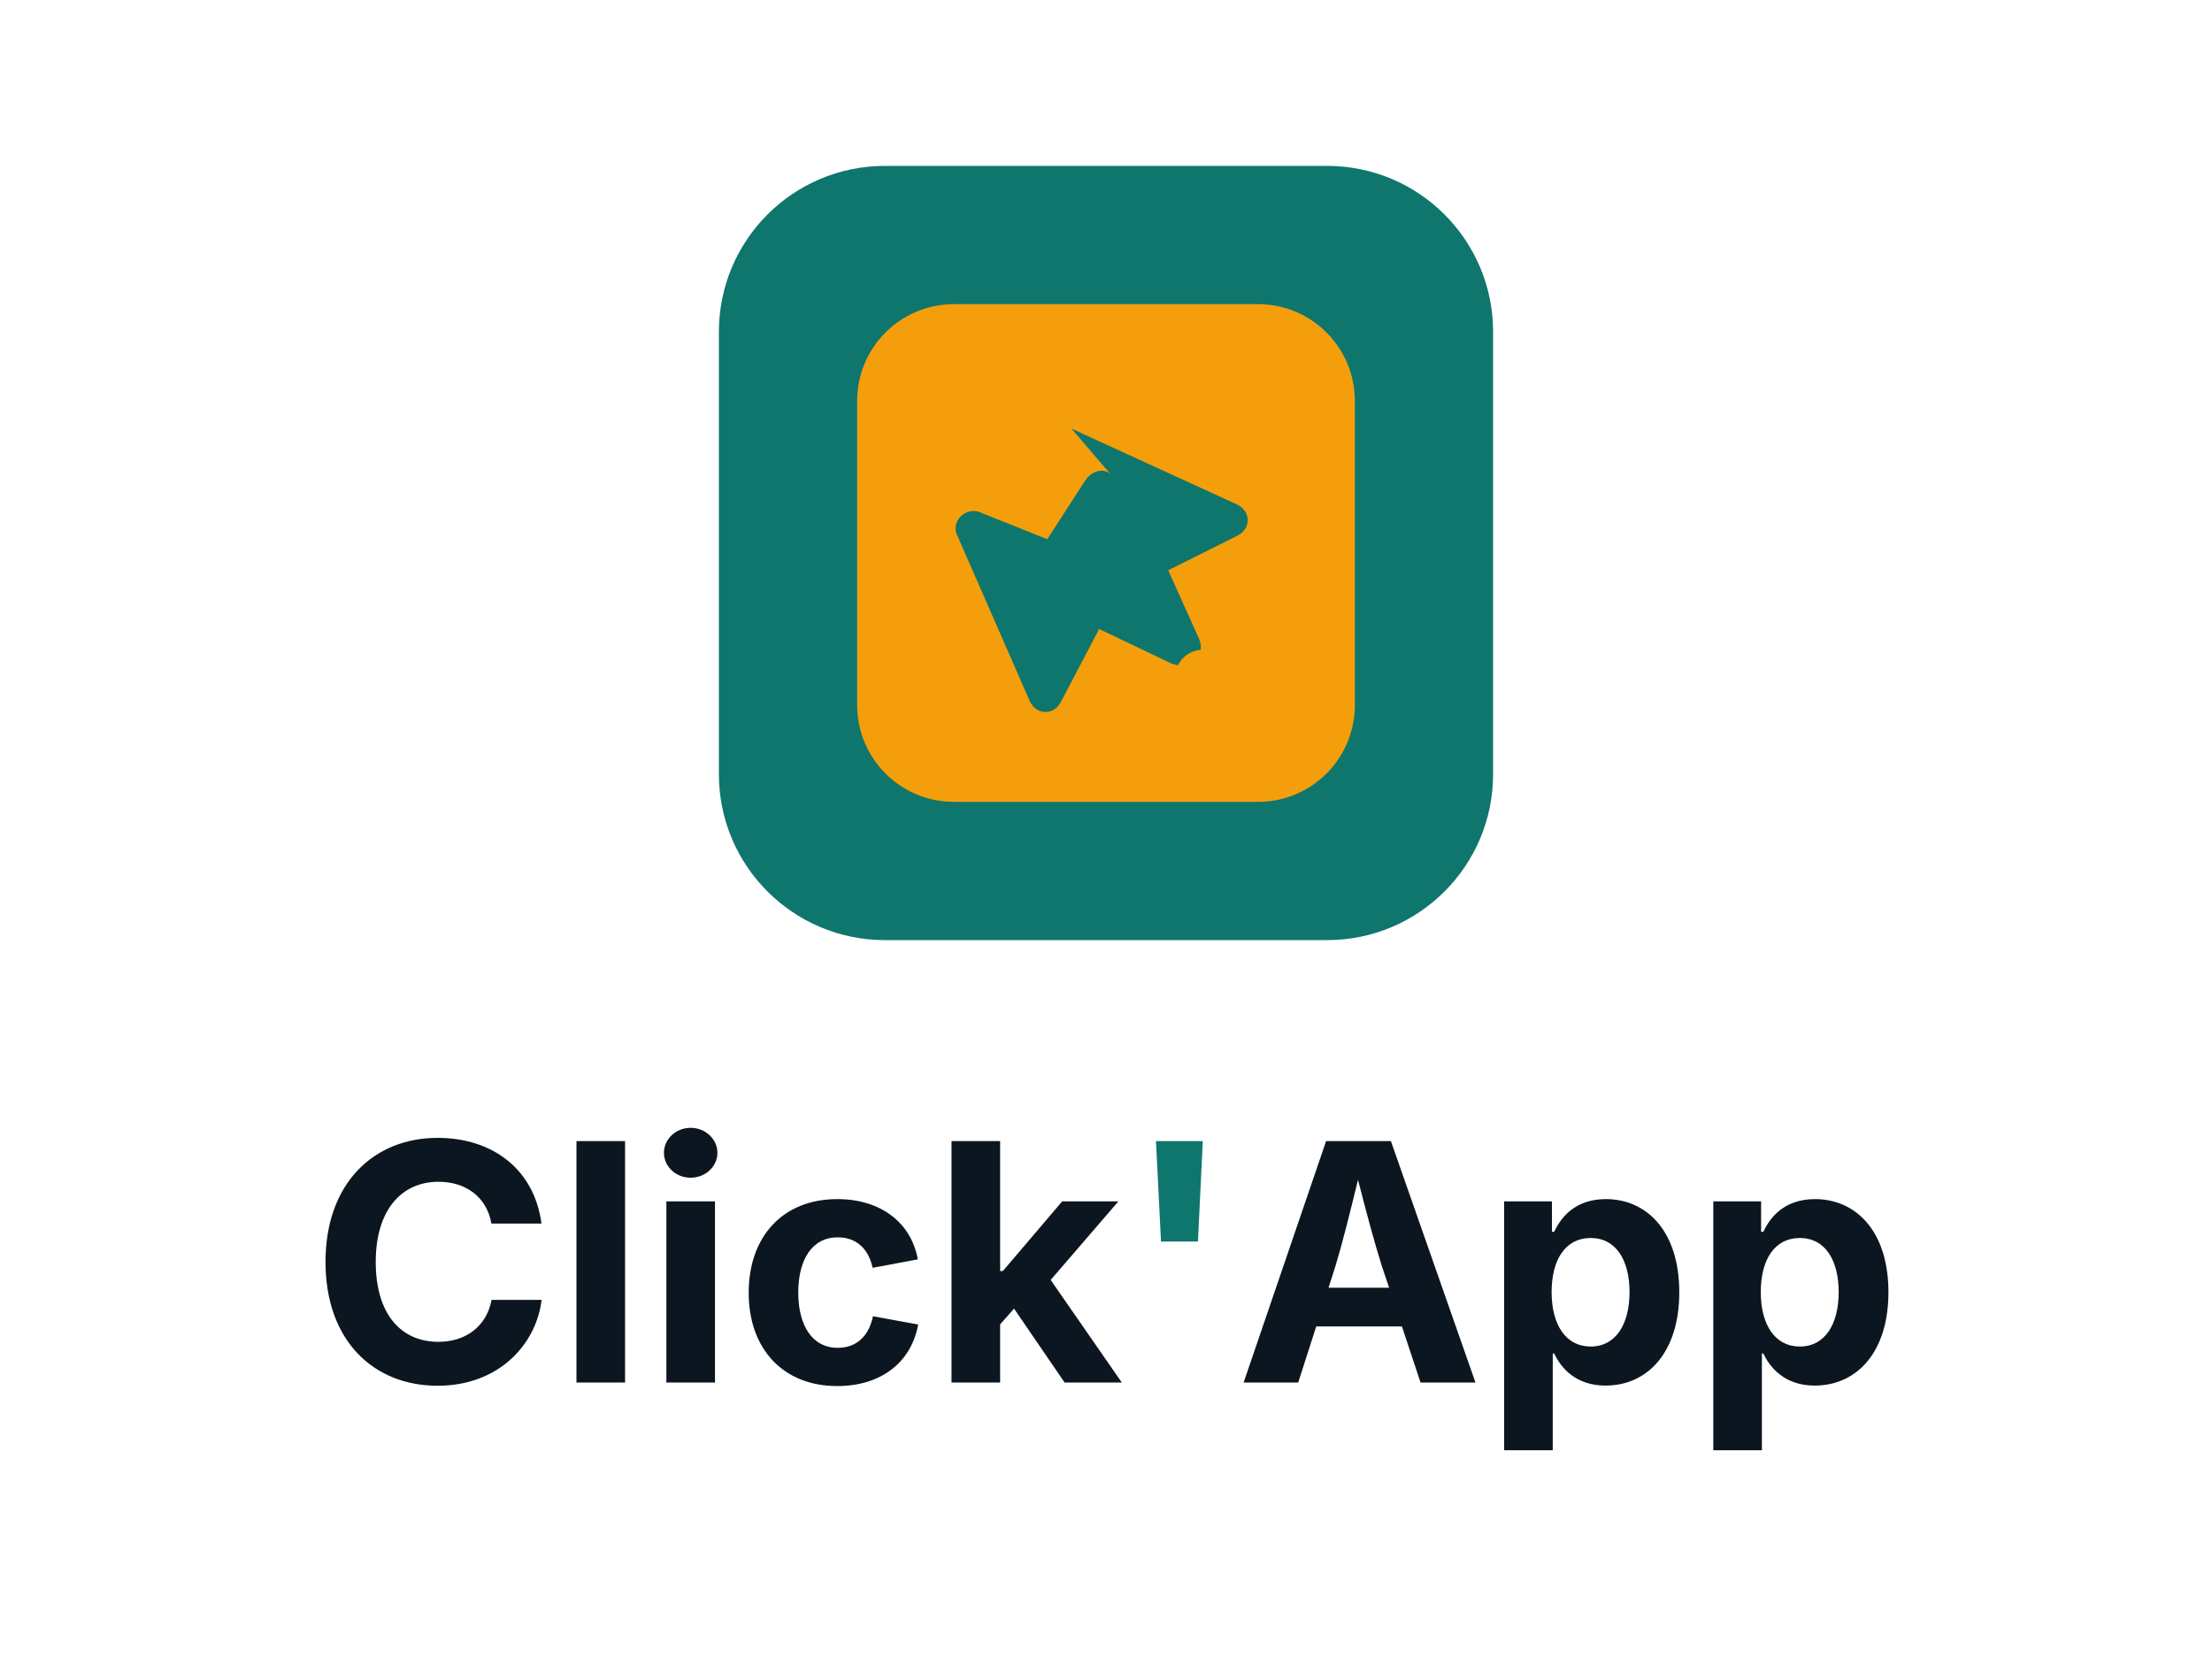
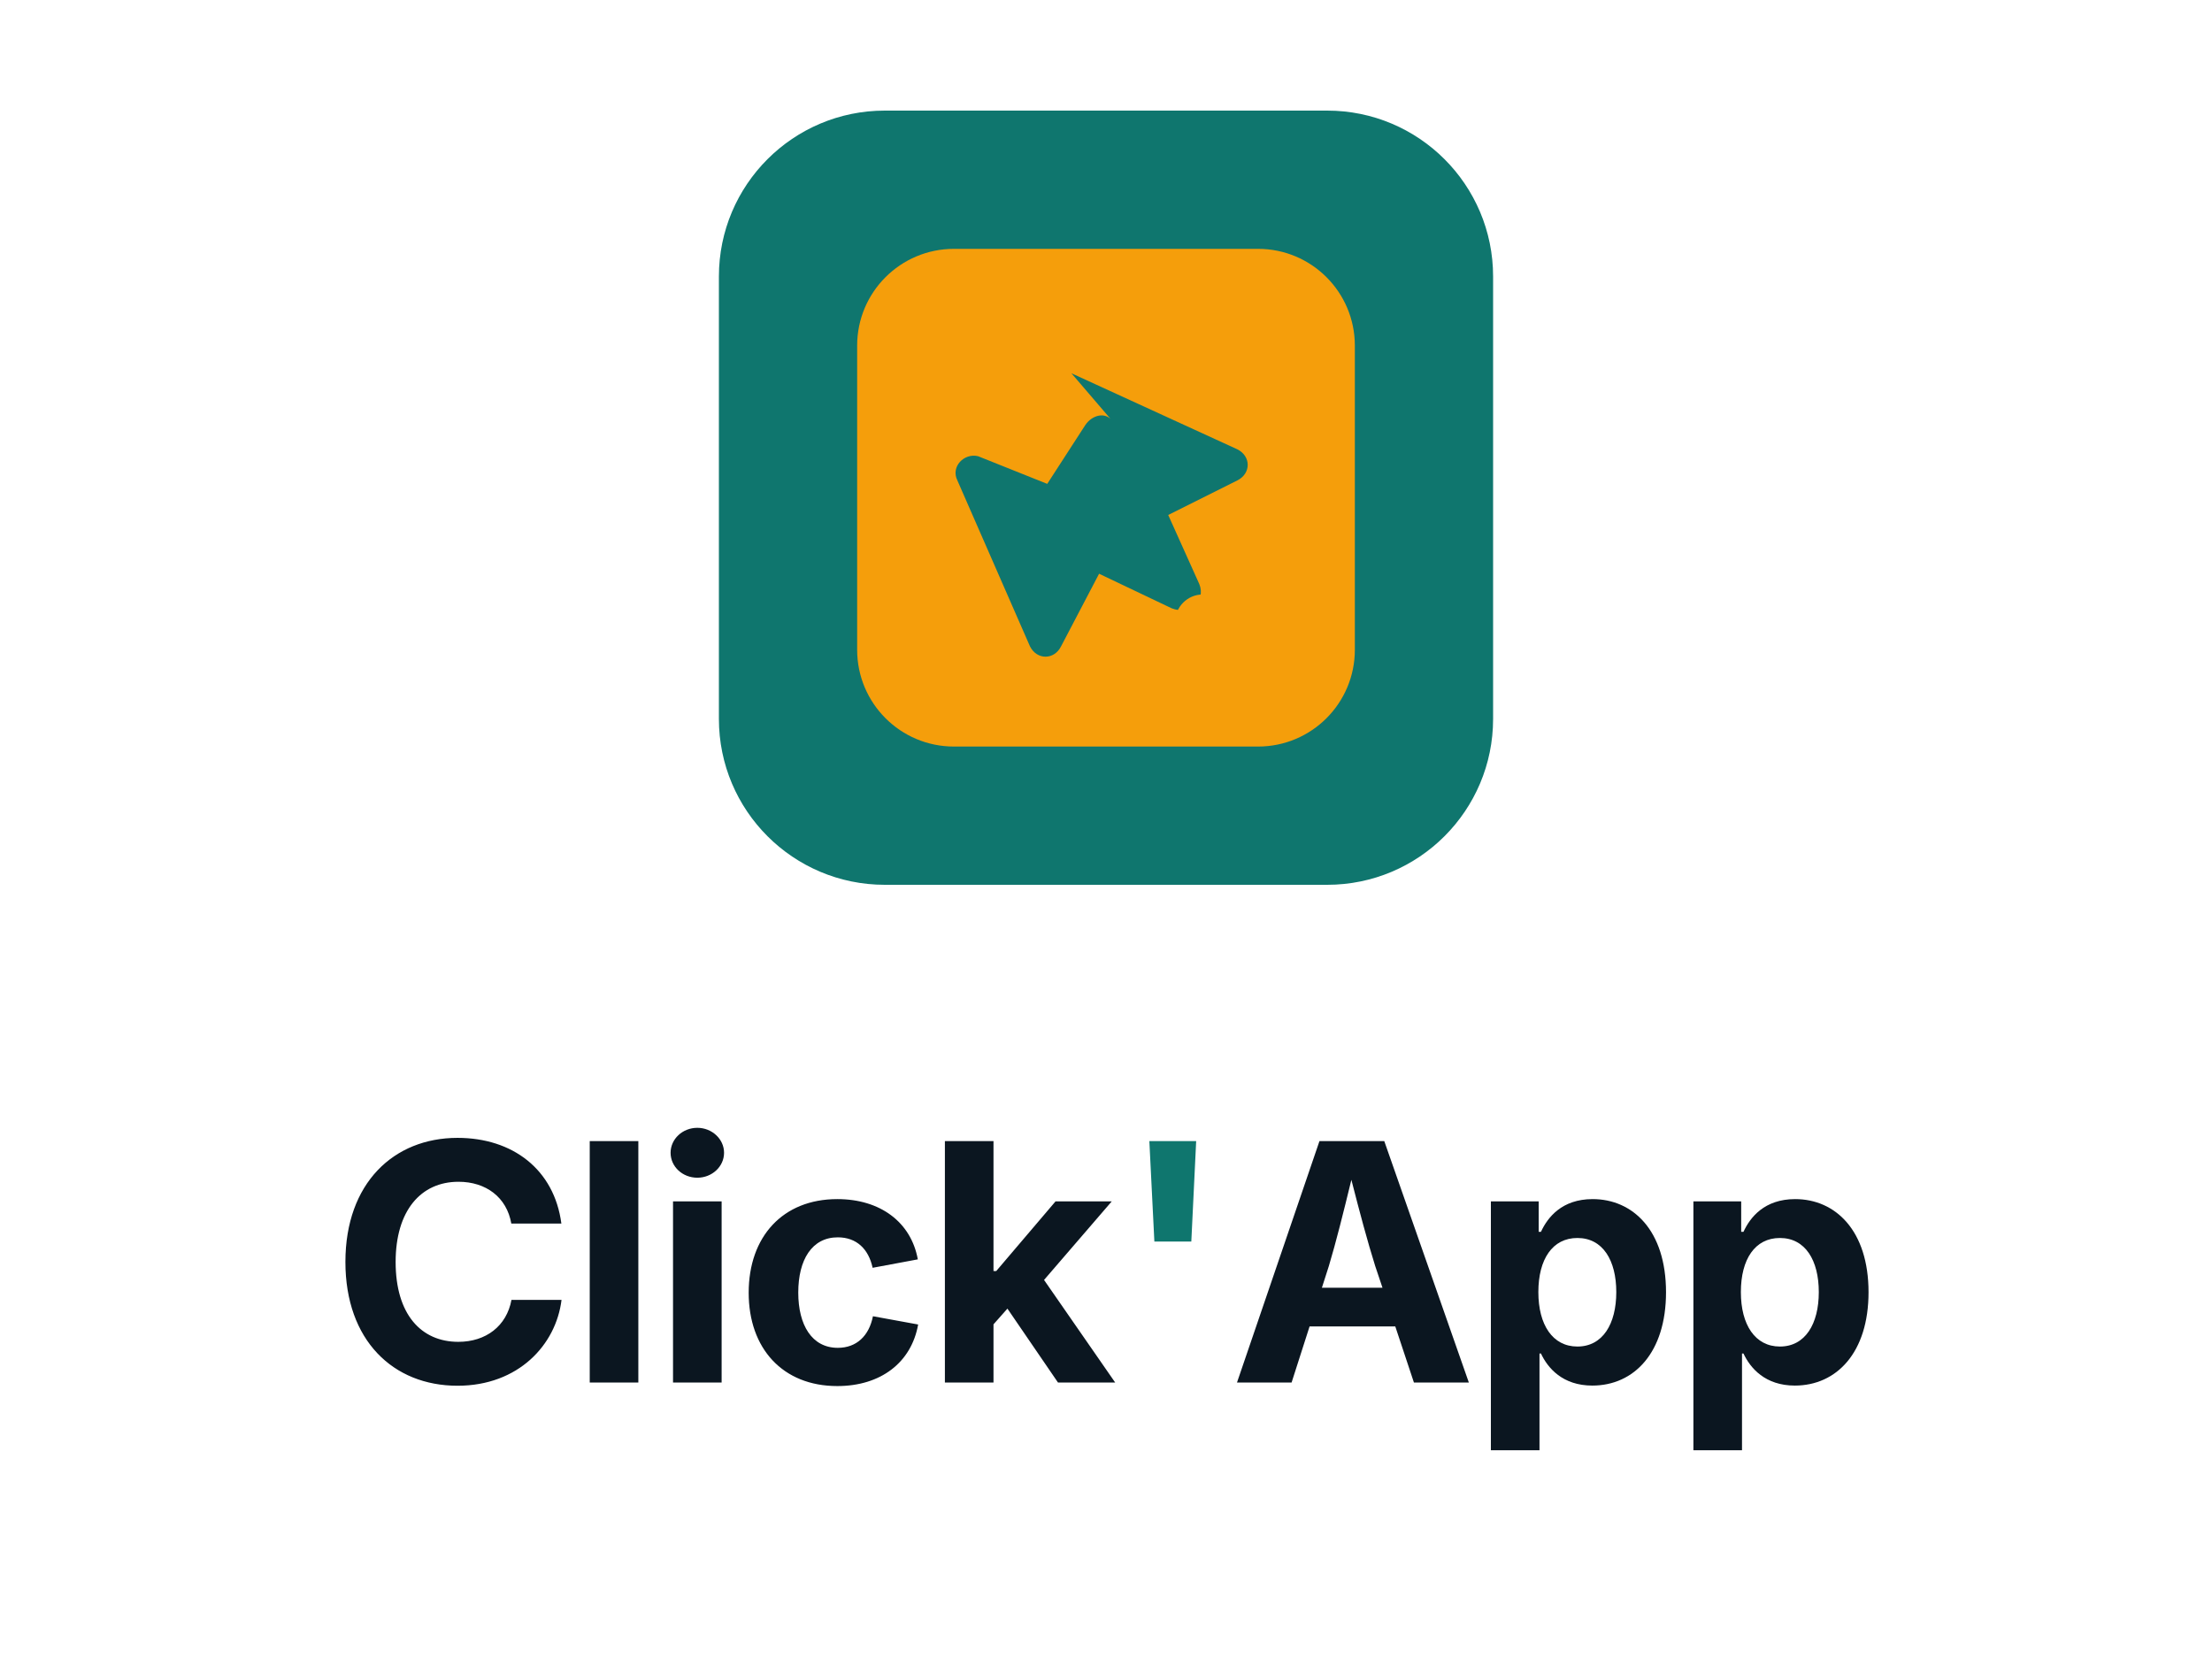
<svg xmlns="http://www.w3.org/2000/svg" width="640" height="480" viewBox="0 0 640 480" role="img" aria-label="Click'App stacked lockup (ink)">
  <style>
    .ink{fill:#0B1620}     /* ink */
    .accent{fill:#0F766E}  /* teal */
  </style>
-   <g transform="translate(192, 32)">
-     <rect x="16" y="16" width="224" height="224" rx="48" fill="#0F766E" />
-     <rect x="56" y="56" width="144" height="144" rx="28" fill="#F59E0B" />
-     <path fill="#0F766E" d="M118 92 l48 22 c4 2 4 7 0 9 l-20 10 9 20 c2 5-3 9-8 7 l-21-10 -11 21 c-2 4-7 4-9 0 l-21-48 c-2-4 2-8 6-7 l20 8 11-17 c2-3 6-4 8-1z" />
-     <circle cx="156" cy="164" r="8" fill="#F59E0B" />
+   <g transform="translate(208, 32)">
+     <rect x="0" y="0" width="224" height="224" rx="48" fill="#0F766E" />
+     <rect x="40" y="40" width="144" height="144" rx="28" fill="#F59E0B" />
+     <path fill="#0F766E" d="M102 76 l48 22 c4 2 4 7 0 9 l-20 10 9 20 c2 5-3 9-8 7 l-21-10 -11 21 c-2 4-7 4-9 0 l-21-48 c-2-4 2-8 6-7 l20 8 11-17 c2-3 6-4 8-1z" />
+     <circle cx="140" cy="148" r="8" fill="#F59E0B" />
  </g>
-   <text x="320" y="400" class="ink" text-anchor="middle" font-family="Inter,system-ui,Segoe UI,Roboto,Helvetica,Arial,sans-serif" font-size="96" font-weight="700" letter-spacing="0">
+   <text x="320" y="400" class="ink" text-anchor="middle" font-family="Inter,system-ui,Segoe UI,Roboto,Helvetica,Arial,sans-serif" font-size="96" font-weight="700" letter-spacing="-0.02em">
    Click<tspan class="accent">'</tspan>App
  </text>
</svg>
